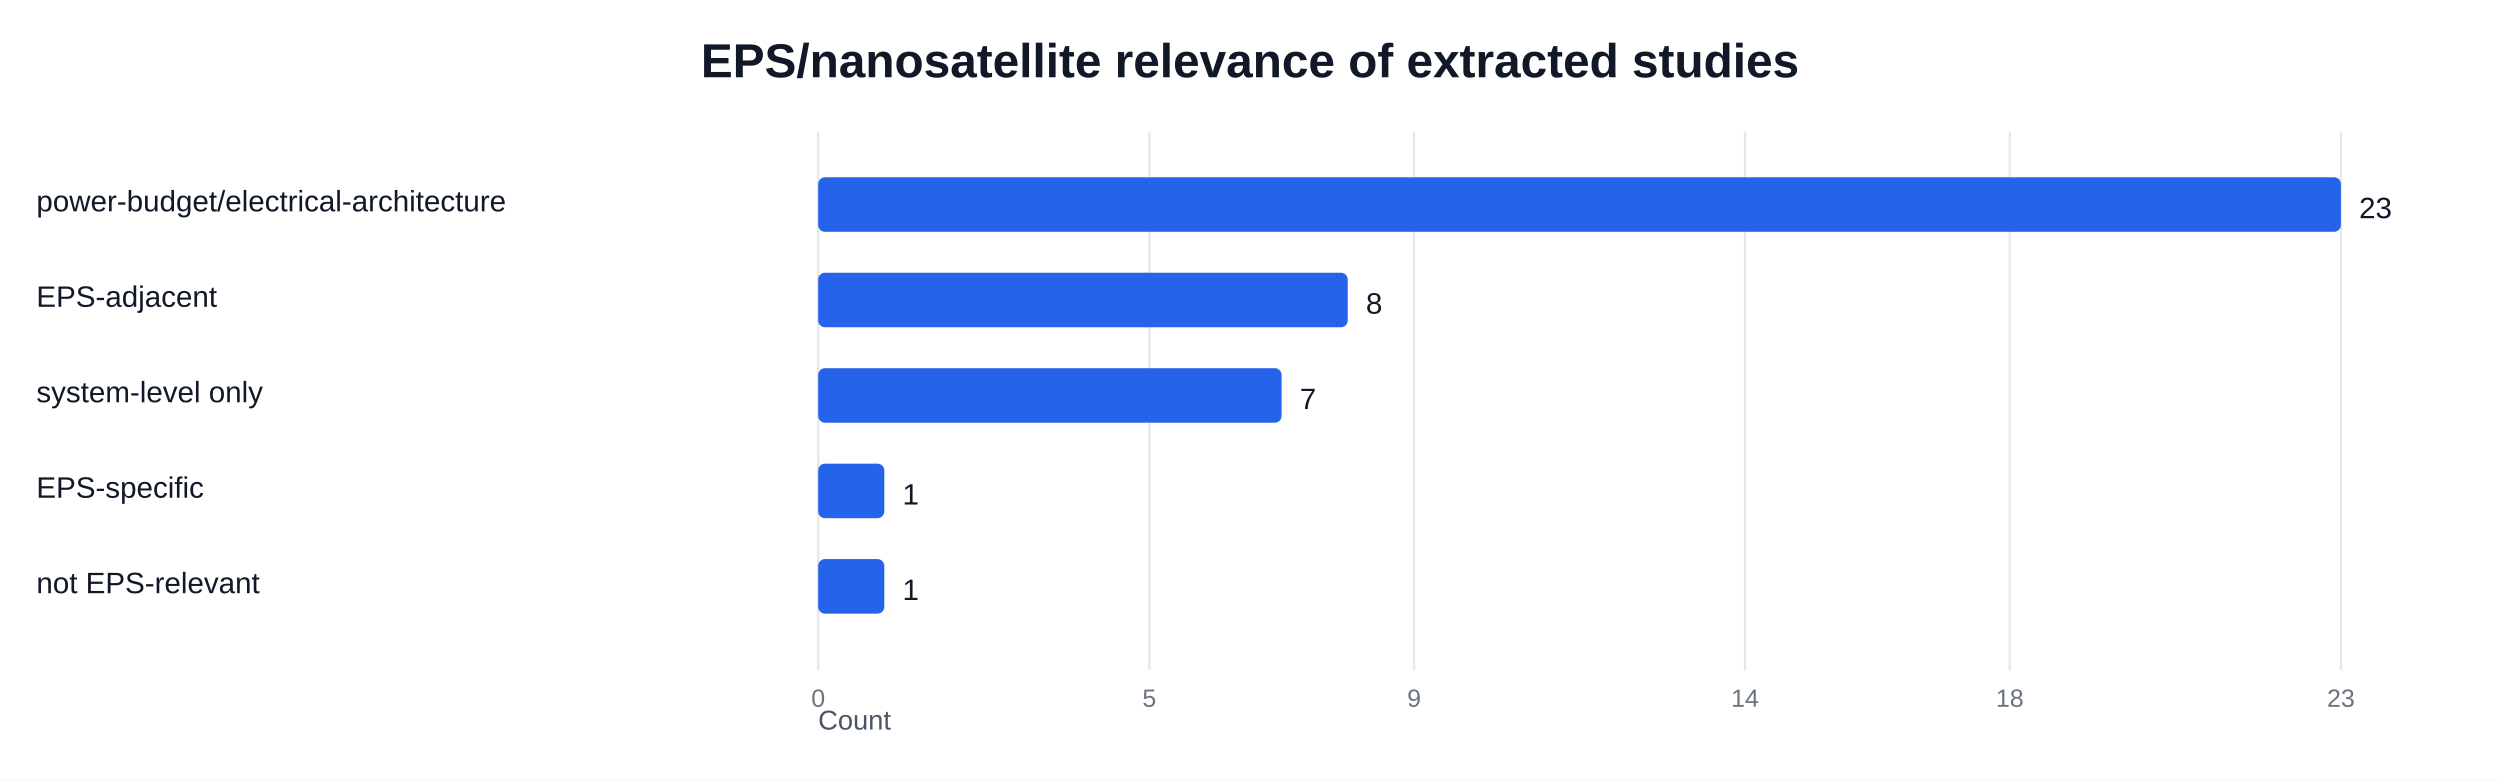
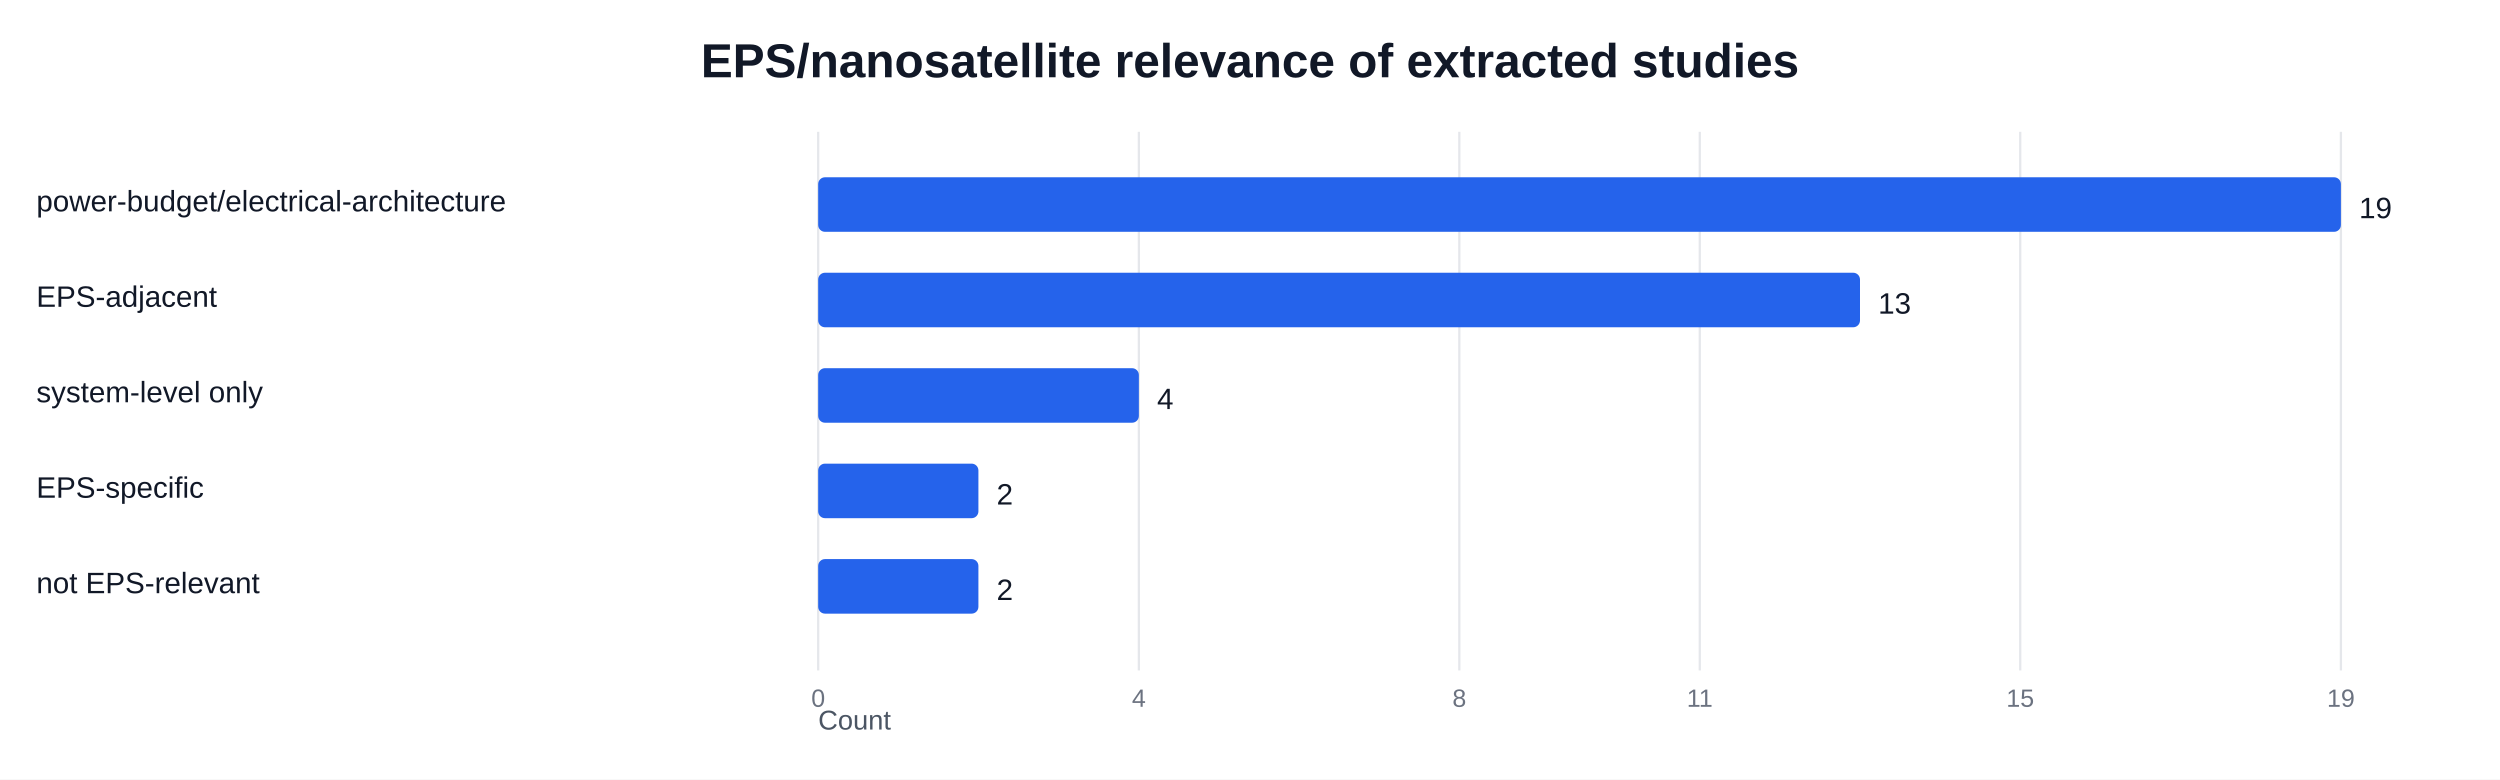
<svg xmlns="http://www.w3.org/2000/svg" width="1100" height="343" viewBox="0 0 1100 343">
  <rect x="0" y="0" width="1100" height="343" fill="white" />
  <g font-family="Arial, Helvetica, sans-serif">
    <text x="550.0" y="34.0" font-size="21" text-anchor="middle" font-weight="bold" fill="#111827">EPS/nanosatellite relevance of extracted studies</text>
    <text x="360.0" y="321.0" font-size="12" text-anchor="start" font-weight="normal" fill="#4B5563">Count</text>
    <line x1="360.0" y1="58" x2="360.0" y2="295" stroke="#E5E7EB" stroke-width="1" />
    <text x="360.0" y="311.0" font-size="11" text-anchor="middle" font-weight="normal" fill="#6B7280">0</text>
-     <line x1="505.7" y1="58" x2="505.7" y2="295" stroke="#E5E7EB" stroke-width="1" />
-     <text x="505.7" y="311.0" font-size="11" text-anchor="middle" font-weight="normal" fill="#6B7280">5</text>
-     <line x1="622.2" y1="58" x2="622.2" y2="295" stroke="#E5E7EB" stroke-width="1" />
-     <text x="622.2" y="311.0" font-size="11" text-anchor="middle" font-weight="normal" fill="#6B7280">9</text>
-     <line x1="767.8" y1="58" x2="767.8" y2="295" stroke="#E5E7EB" stroke-width="1" />
-     <text x="767.8" y="311.0" font-size="11" text-anchor="middle" font-weight="normal" fill="#6B7280">14</text>
-     <line x1="884.3" y1="58" x2="884.3" y2="295" stroke="#E5E7EB" stroke-width="1" />
-     <text x="884.3" y="311.0" font-size="11" text-anchor="middle" font-weight="normal" fill="#6B7280">18</text>
+     <line x1="501.1" y1="58" x2="501.1" y2="295" stroke="#E5E7EB" stroke-width="1" />
+     <text x="501.1" y="311.0" font-size="11" text-anchor="middle" font-weight="normal" fill="#6B7280">4</text>
+     <line x1="642.1" y1="58" x2="642.1" y2="295" stroke="#E5E7EB" stroke-width="1" />
+     <text x="642.1" y="311.0" font-size="11" text-anchor="middle" font-weight="normal" fill="#6B7280">8</text>
+     <line x1="747.9" y1="58" x2="747.9" y2="295" stroke="#E5E7EB" stroke-width="1" />
+     <text x="747.9" y="311.0" font-size="11" text-anchor="middle" font-weight="normal" fill="#6B7280">11</text>
+     <line x1="888.9" y1="58" x2="888.9" y2="295" stroke="#E5E7EB" stroke-width="1" />
+     <text x="888.9" y="311.0" font-size="11" text-anchor="middle" font-weight="normal" fill="#6B7280">15</text>
    <line x1="1030.0" y1="58" x2="1030.0" y2="295" stroke="#E5E7EB" stroke-width="1" />
-     <text x="1030.0" y="311.0" font-size="11" text-anchor="middle" font-weight="normal" fill="#6B7280">23</text>
+     <text x="1030.0" y="311.0" font-size="11" text-anchor="middle" font-weight="normal" fill="#6B7280">19</text>
    <text x="16.0" y="93.0" font-size="13" text-anchor="start" font-weight="normal" fill="#111827">power-budget/electrical-architecture</text>
    <rect x="360" y="78" width="670.0" height="24" rx="3" fill="#2563EB" />
-     <text x="1038.0" y="96.0" font-size="13" text-anchor="start" font-weight="normal" fill="#111827">23</text>
+     <text x="1038.0" y="96.0" font-size="13" text-anchor="start" font-weight="normal" fill="#111827">19</text>
    <text x="16.0" y="135.0" font-size="13" text-anchor="start" font-weight="normal" fill="#111827">EPS-adjacent</text>
-     <rect x="360" y="120" width="233.0" height="24" rx="3" fill="#2563EB" />
-     <text x="601.0" y="138.0" font-size="13" text-anchor="start" font-weight="normal" fill="#111827">8</text>
+     <rect x="360" y="120" width="458.4" height="24" rx="3" fill="#2563EB" />
+     <text x="826.4" y="138.0" font-size="13" text-anchor="start" font-weight="normal" fill="#111827">13</text>
    <text x="16.0" y="177.0" font-size="13" text-anchor="start" font-weight="normal" fill="#111827">system-level only</text>
-     <rect x="360" y="162" width="203.9" height="24" rx="3" fill="#2563EB" />
-     <text x="571.9" y="180.0" font-size="13" text-anchor="start" font-weight="normal" fill="#111827">7</text>
+     <rect x="360" y="162" width="141.1" height="24" rx="3" fill="#2563EB" />
+     <text x="509.1" y="180.0" font-size="13" text-anchor="start" font-weight="normal" fill="#111827">4</text>
    <text x="16.0" y="219.0" font-size="13" text-anchor="start" font-weight="normal" fill="#111827">EPS-specific</text>
-     <rect x="360" y="204" width="29.1" height="24" rx="3" fill="#2563EB" />
-     <text x="397.1" y="222.0" font-size="13" text-anchor="start" font-weight="normal" fill="#111827">1</text>
+     <rect x="360" y="204" width="70.5" height="24" rx="3" fill="#2563EB" />
+     <text x="438.5" y="222.0" font-size="13" text-anchor="start" font-weight="normal" fill="#111827">2</text>
    <text x="16.0" y="261.0" font-size="13" text-anchor="start" font-weight="normal" fill="#111827">not EPS-relevant</text>
-     <rect x="360" y="246" width="29.1" height="24" rx="3" fill="#2563EB" />
-     <text x="397.1" y="264.0" font-size="13" text-anchor="start" font-weight="normal" fill="#111827">1</text>
+     <rect x="360" y="246" width="70.5" height="24" rx="3" fill="#2563EB" />
+     <text x="438.5" y="264.0" font-size="13" text-anchor="start" font-weight="normal" fill="#111827">2</text>
  </g>
</svg>
